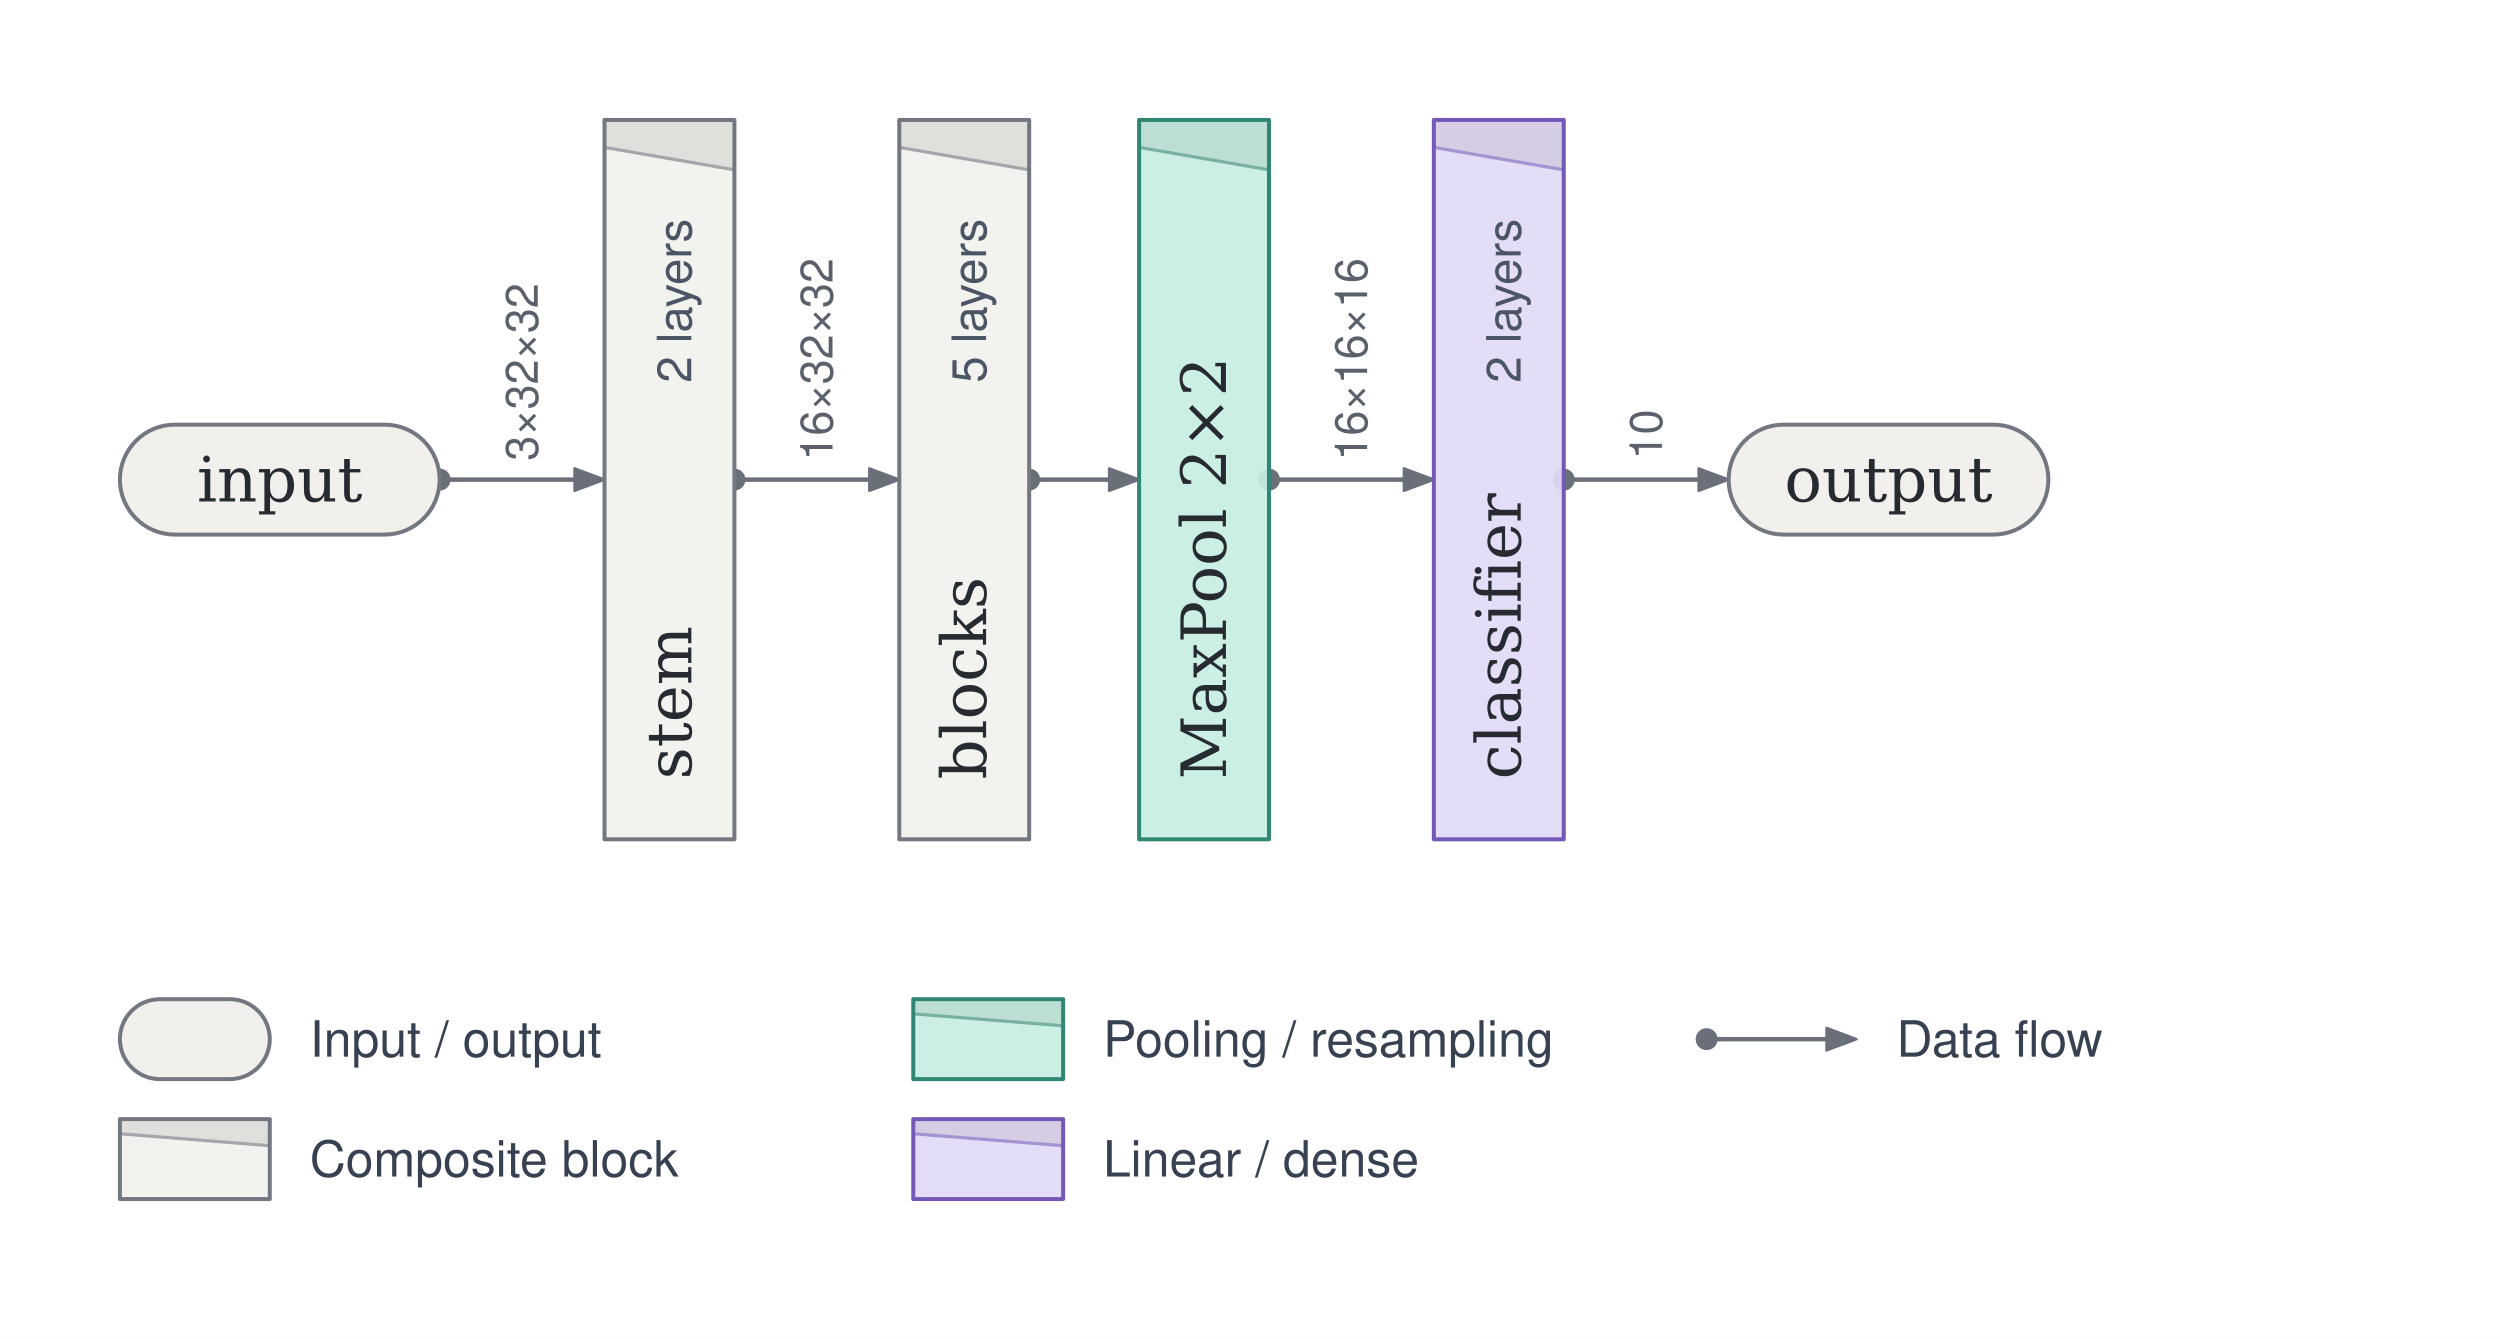
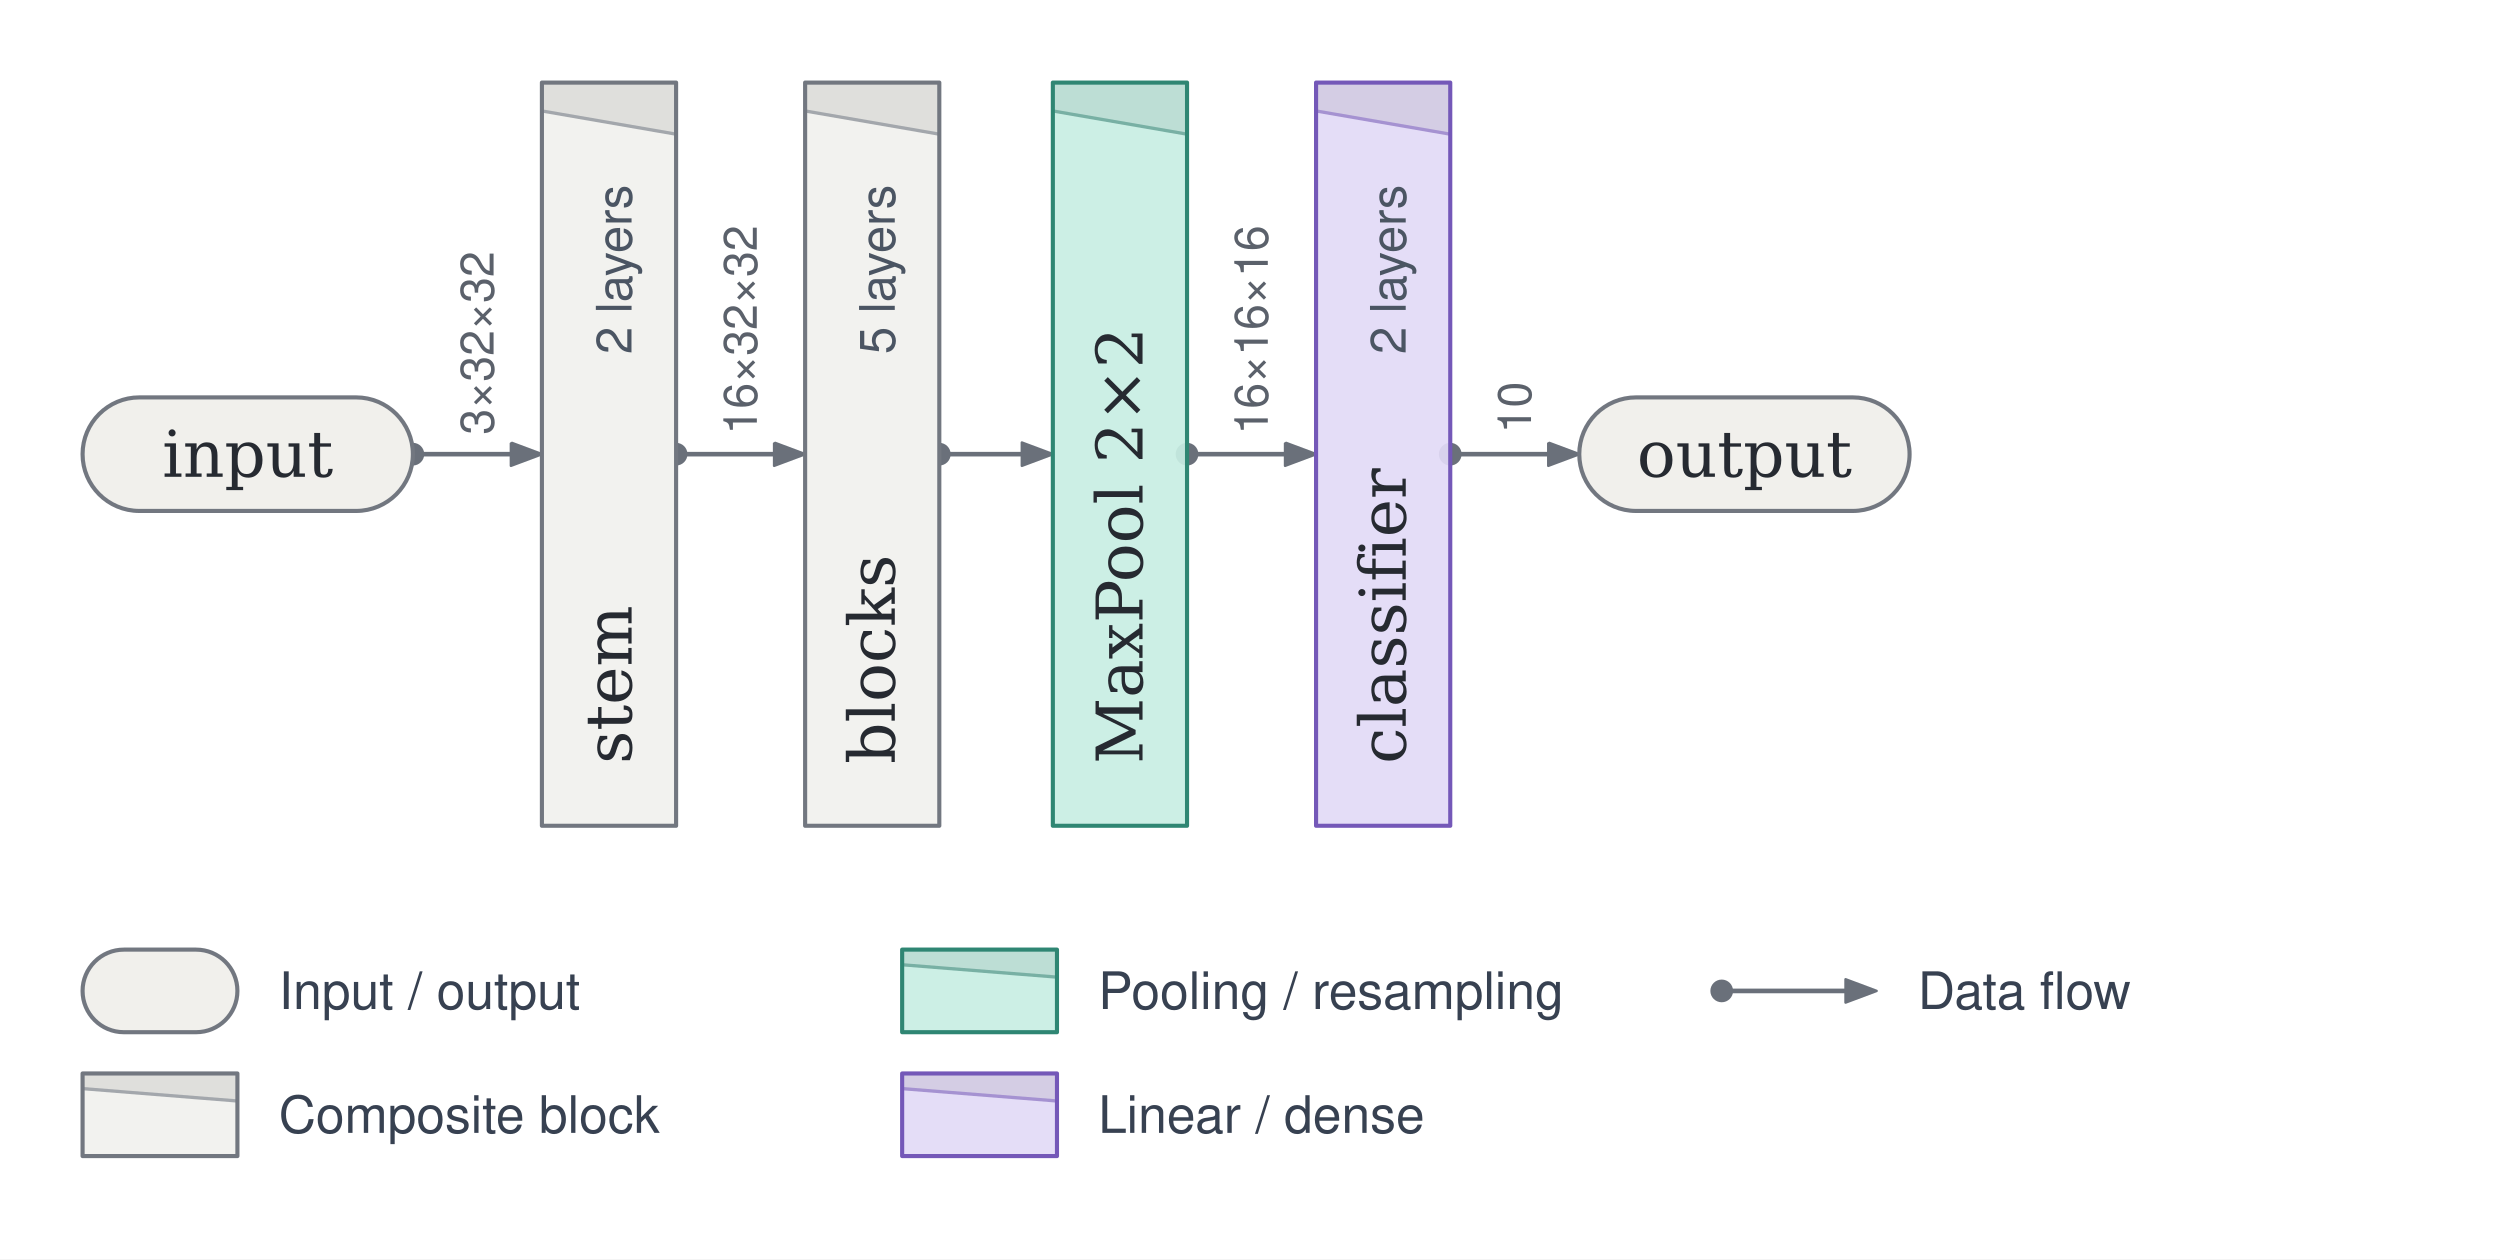
- <svg xmlns="http://www.w3.org/2000/svg" width="500.4" height="268" viewBox="0 0 500.4 268" role="img">
-   <rect x="0" y="0" width="500.4" height="268" fill="#ffffff" />
+ <svg xmlns="http://www.w3.org/2000/svg" width="484.4" height="244" viewBox="0 0 484.4 244" role="img">
+   <rect x="0" y="0" width="484.4" height="244" fill="#ffffff" />
  <g class="tg-groups">
  </g>
  <g class="tg-edges">
    <g class="tg-edge tg-edge-data">
-       <polyline points="88,96 115.6,96" fill="none" stroke="#6a707a" stroke-width="0.9" stroke-linejoin="round" />
-       <polygon points="121,96 115,98.25 115,93.75" fill="#6a707a" stroke="#6a707a" stroke-width="0.5" stroke-linejoin="round" />
-       <circle cx="88" cy="96" r="2.2" fill="#6a707a" />
+       <polyline points="80,88 99.6,88" fill="none" stroke="#6a707a" stroke-width="0.9" stroke-linejoin="round" />
+       <polygon points="105,88 99,90.25 99,85.75" fill="#6a707a" stroke="#6a707a" stroke-width="0.5" stroke-linejoin="round" />
+       <circle cx="80" cy="88" r="2.2" fill="#6a707a" />
    </g>
    <g class="tg-edge tg-edge-data">
-       <polyline points="147,96 174.6,96" fill="none" stroke="#6a707a" stroke-width="0.9" stroke-linejoin="round" />
-       <polygon points="180,96 174,98.25 174,93.75" fill="#6a707a" stroke="#6a707a" stroke-width="0.5" stroke-linejoin="round" />
-       <circle cx="147" cy="96" r="2.2" fill="#6a707a" />
+       <polyline points="131,88 150.6,88" fill="none" stroke="#6a707a" stroke-width="0.9" stroke-linejoin="round" />
+       <polygon points="156,88 150,90.25 150,85.75" fill="#6a707a" stroke="#6a707a" stroke-width="0.5" stroke-linejoin="round" />
+       <circle cx="131" cy="88" r="2.2" fill="#6a707a" />
    </g>
    <g class="tg-edge tg-edge-data">
-       <polyline points="206,96 222.6,96" fill="none" stroke="#6a707a" stroke-width="0.9" stroke-linejoin="round" />
-       <polygon points="228,96 222,98.25 222,93.75" fill="#6a707a" stroke="#6a707a" stroke-width="0.5" stroke-linejoin="round" />
-       <circle cx="206" cy="96" r="2.2" fill="#6a707a" />
+       <polyline points="182,88 198.6,88" fill="none" stroke="#6a707a" stroke-width="0.9" stroke-linejoin="round" />
+       <polygon points="204,88 198,90.25 198,85.75" fill="#6a707a" stroke="#6a707a" stroke-width="0.5" stroke-linejoin="round" />
+       <circle cx="182" cy="88" r="2.2" fill="#6a707a" />
    </g>
    <g class="tg-edge tg-edge-data">
-       <polyline points="254,96 281.6,96" fill="none" stroke="#6a707a" stroke-width="0.9" stroke-linejoin="round" />
-       <polygon points="287,96 281,98.25 281,93.75" fill="#6a707a" stroke="#6a707a" stroke-width="0.5" stroke-linejoin="round" />
-       <circle cx="254" cy="96" r="2.2" fill="#6a707a" />
+       <polyline points="230,88 249.6,88" fill="none" stroke="#6a707a" stroke-width="0.9" stroke-linejoin="round" />
+       <polygon points="255,88 249,90.25 249,85.75" fill="#6a707a" stroke="#6a707a" stroke-width="0.5" stroke-linejoin="round" />
+       <circle cx="230" cy="88" r="2.2" fill="#6a707a" />
    </g>
    <g class="tg-edge tg-edge-data">
-       <polyline points="313,96 340.6,96" fill="none" stroke="#6a707a" stroke-width="0.9" stroke-linejoin="round" />
-       <polygon points="346,96 340,98.25 340,93.75" fill="#6a707a" stroke="#6a707a" stroke-width="0.5" stroke-linejoin="round" />
-       <circle cx="313" cy="96" r="2.2" fill="#6a707a" />
+       <polyline points="281,88 300.6,88" fill="none" stroke="#6a707a" stroke-width="0.9" stroke-linejoin="round" />
+       <polygon points="306,88 300,90.25 300,85.75" fill="#6a707a" stroke="#6a707a" stroke-width="0.5" stroke-linejoin="round" />
+       <circle cx="281" cy="88" r="2.2" fill="#6a707a" />
    </g>
    <g class="tg-edge tg-edge-data">
-       <polyline points="341.6,208 366.2,208" fill="none" stroke="#6a707a" stroke-width="0.9" stroke-linejoin="round" />
-       <polygon points="371.6,208 365.6,210.25 365.6,205.75" fill="#6a707a" stroke="#6a707a" stroke-width="0.5" stroke-linejoin="round" />
-       <circle cx="341.6" cy="208" r="2.2" fill="#6a707a" />
+       <polyline points="333.6,192 358.2,192" fill="none" stroke="#6a707a" stroke-width="0.9" stroke-linejoin="round" />
+       <polygon points="363.6,192 357.6,194.25 357.6,189.75" fill="#6a707a" stroke="#6a707a" stroke-width="0.5" stroke-linejoin="round" />
+       <circle cx="333.6" cy="192" r="2.2" fill="#6a707a" />
    </g>
  </g>
  <g class="tg-nodes">
    <g class="tg-node tg-io" data-id="n0">
-       <rect x="24" y="85" width="64" height="22" rx="11" fill="#f1f0ec" stroke="#727780" stroke-width="0.8" stroke-linejoin="round" />
-       <text x="56" y="100.38" font-family="'Source Serif 4', 'Source Serif Pro', 'Georgia', 'Libertinus Serif', 'DejaVu Serif', serif" font-size="12.5" text-anchor="middle" fill="#262a31">input</text>
+       <rect x="16" y="77" width="64" height="22" rx="11" fill="#f1f0ec" stroke="#727780" stroke-width="0.8" stroke-linejoin="round" />
+       <text x="48" y="92.38" font-family="'Source Serif 4', 'Source Serif Pro', 'Georgia', 'Libertinus Serif', 'DejaVu Serif', serif" font-size="12.5" text-anchor="middle" fill="#262a31">input</text>
    </g>
    <g class="tg-node tg-module" data-id="&lt;stem&gt;">
-       <polygon points="121,29.5 147,34 147,168 121,168" fill="#f2f2ef" />
-       <polygon points="121,24 147,24 147,34 121,29.5" fill="#dfdfdc" />
-       <polyline points="121,29.5 147,34" fill="none" stroke="#a3a7ac" stroke-width="0.64" stroke-linejoin="round" />
-       <rect x="121" y="24" width="26" height="144" fill="none" stroke="#727780" stroke-width="0.8" stroke-linejoin="round" />
-       <text x="134" y="160.38" font-family="'Source Serif 4', 'Source Serif Pro', 'Georgia', 'Libertinus Serif', 'DejaVu Serif', serif" font-size="12.5" transform="rotate(-90 134 156)" fill="#262a31">stem</text>
-       <text x="135.05" y="47.12" font-family="'Avenir Next', 'Helvetica Neue', 'Helvetica', 'Arial', 'DejaVu Sans', sans-serif" font-size="9.5" transform="rotate(-90 135.05 43.8)" text-anchor="end" fill="#4b5563">2 layers</text>
+       <polygon points="105,21.5 131,26 131,160 105,160" fill="#f2f2ef" />
+       <polygon points="105,16 131,16 131,26 105,21.5" fill="#dfdfdc" />
+       <polyline points="105,21.5 131,26" fill="none" stroke="#a3a7ac" stroke-width="0.64" stroke-linejoin="round" />
+       <rect x="105" y="16" width="26" height="144" fill="none" stroke="#727780" stroke-width="0.8" stroke-linejoin="round" />
+       <text x="118" y="152.38" font-family="'Source Serif 4', 'Source Serif Pro', 'Georgia', 'Libertinus Serif', 'DejaVu Serif', serif" font-size="12.5" transform="rotate(-90 118 148)" fill="#262a31">stem</text>
+       <text x="119.05" y="39.12" font-family="'Avenir Next', 'Helvetica Neue', 'Helvetica', 'Arial', 'DejaVu Sans', sans-serif" font-size="9.5" transform="rotate(-90 119.05 35.8)" text-anchor="end" fill="#4b5563">2 layers</text>
    </g>
    <g class="tg-node tg-module" data-id="&lt;blocks&gt;">
-       <polygon points="180,29.5 206,34 206,168 180,168" fill="#f2f2ef" />
-       <polygon points="180,24 206,24 206,34 180,29.5" fill="#dfdfdc" />
-       <polyline points="180,29.5 206,34" fill="none" stroke="#a3a7ac" stroke-width="0.64" stroke-linejoin="round" />
-       <rect x="180" y="24" width="26" height="144" fill="none" stroke="#727780" stroke-width="0.8" stroke-linejoin="round" />
-       <text x="193" y="160.38" font-family="'Source Serif 4', 'Source Serif Pro', 'Georgia', 'Libertinus Serif', 'DejaVu Serif', serif" font-size="12.5" transform="rotate(-90 193 156)" fill="#262a31">blocks</text>
-       <text x="194.05" y="47.12" font-family="'Avenir Next', 'Helvetica Neue', 'Helvetica', 'Arial', 'DejaVu Sans', sans-serif" font-size="9.5" transform="rotate(-90 194.05 43.8)" text-anchor="end" fill="#4b5563">5 layers</text>
+       <polygon points="156,21.5 182,26 182,160 156,160" fill="#f2f2ef" />
+       <polygon points="156,16 182,16 182,26 156,21.5" fill="#dfdfdc" />
+       <polyline points="156,21.5 182,26" fill="none" stroke="#a3a7ac" stroke-width="0.64" stroke-linejoin="round" />
+       <rect x="156" y="16" width="26" height="144" fill="none" stroke="#727780" stroke-width="0.8" stroke-linejoin="round" />
+       <text x="169" y="152.38" font-family="'Source Serif 4', 'Source Serif Pro', 'Georgia', 'Libertinus Serif', 'DejaVu Serif', serif" font-size="12.5" transform="rotate(-90 169 148)" fill="#262a31">blocks</text>
+       <text x="170.05" y="39.12" font-family="'Avenir Next', 'Helvetica Neue', 'Helvetica', 'Arial', 'DejaVu Sans', sans-serif" font-size="9.5" transform="rotate(-90 170.05 35.8)" text-anchor="end" fill="#4b5563">5 layers</text>
    </g>
    <g class="tg-node tg-resample" data-id="n18">
-       <polygon points="228,29.5 254,34 254,168 228,168" fill="#c8eee3" fill-opacity="0.92" />
-       <polygon points="228,24 254,24 254,34 228,29.5" fill="#b8dbd1" fill-opacity="0.92" />
-       <polyline points="228,29.5 254,34" fill="none" stroke="#78b0a4" stroke-width="0.64" stroke-linejoin="round" />
-       <rect x="228" y="24" width="26" height="144" fill="none" stroke="#2f8673" stroke-width="0.8" stroke-linejoin="round" />
-       <text x="241" y="160.38" font-family="'Source Serif 4', 'Source Serif Pro', 'Georgia', 'Libertinus Serif', 'DejaVu Serif', serif" font-size="12.5" transform="rotate(-90 241 156)" fill="#262a31">MaxPool 2×2</text>
+       <polygon points="204,21.5 230,26 230,160 204,160" fill="#c8eee3" fill-opacity="0.92" />
+       <polygon points="204,16 230,16 230,26 204,21.5" fill="#b8dbd1" fill-opacity="0.92" />
+       <polyline points="204,21.5 230,26" fill="none" stroke="#78b0a4" stroke-width="0.64" stroke-linejoin="round" />
+       <rect x="204" y="16" width="26" height="144" fill="none" stroke="#2f8673" stroke-width="0.8" stroke-linejoin="round" />
+       <text x="217" y="152.38" font-family="'Source Serif 4', 'Source Serif Pro', 'Georgia', 'Libertinus Serif', 'DejaVu Serif', serif" font-size="12.5" transform="rotate(-90 217 148)" fill="#262a31">MaxPool 2×2</text>
    </g>
    <g class="tg-node tg-linear" data-id="&lt;classifier&gt;">
-       <polygon points="287,29.5 313,34 313,168 287,168" fill="#e2daf6" fill-opacity="0.92" />
-       <polygon points="287,24 313,24 313,34 287,29.5" fill="#d0c9e2" fill-opacity="0.92" />
-       <polyline points="287,29.5 313,34" fill="none" stroke="#a592d1" stroke-width="0.64" stroke-linejoin="round" />
-       <rect x="287" y="24" width="26" height="144" fill="none" stroke="#7458b8" stroke-width="0.8" stroke-linejoin="round" />
-       <text x="300" y="160.38" font-family="'Source Serif 4', 'Source Serif Pro', 'Georgia', 'Libertinus Serif', 'DejaVu Serif', serif" font-size="12.5" transform="rotate(-90 300 156)" fill="#262a31">classifier</text>
-       <text x="301.05" y="47.12" font-family="'Avenir Next', 'Helvetica Neue', 'Helvetica', 'Arial', 'DejaVu Sans', sans-serif" font-size="9.5" transform="rotate(-90 301.05 43.8)" text-anchor="end" fill="#4b5563">2 layers</text>
+       <polygon points="255,21.5 281,26 281,160 255,160" fill="#e2daf6" fill-opacity="0.92" />
+       <polygon points="255,16 281,16 281,26 255,21.5" fill="#d0c9e2" fill-opacity="0.92" />
+       <polyline points="255,21.5 281,26" fill="none" stroke="#a592d1" stroke-width="0.64" stroke-linejoin="round" />
+       <rect x="255" y="16" width="26" height="144" fill="none" stroke="#7458b8" stroke-width="0.8" stroke-linejoin="round" />
+       <text x="268" y="152.38" font-family="'Source Serif 4', 'Source Serif Pro', 'Georgia', 'Libertinus Serif', 'DejaVu Serif', serif" font-size="12.5" transform="rotate(-90 268 148)" fill="#262a31">classifier</text>
+       <text x="269.05" y="39.12" font-family="'Avenir Next', 'Helvetica Neue', 'Helvetica', 'Arial', 'DejaVu Sans', sans-serif" font-size="9.5" transform="rotate(-90 269.05 35.8)" text-anchor="end" fill="#4b5563">2 layers</text>
    </g>
    <g class="tg-node tg-io" data-id="n22">
-       <rect x="346" y="85" width="64" height="22" rx="11" fill="#f1f0ec" stroke="#727780" stroke-width="0.8" stroke-linejoin="round" />
-       <text x="378" y="100.38" font-family="'Source Serif 4', 'Source Serif Pro', 'Georgia', 'Libertinus Serif', 'DejaVu Serif', serif" font-size="12.5" text-anchor="middle" fill="#262a31">output</text>
+       <rect x="306" y="77" width="64" height="22" rx="11" fill="#f1f0ec" stroke="#727780" stroke-width="0.8" stroke-linejoin="round" />
+       <text x="338" y="92.38" font-family="'Source Serif 4', 'Source Serif Pro', 'Georgia', 'Libertinus Serif', 'DejaVu Serif', serif" font-size="12.5" text-anchor="middle" fill="#262a31">output</text>
    </g>
    <g class="tg-node tg-io" data-id="legend:0:io">
-       <rect x="24" y="200" width="30" height="16" rx="8" fill="#f1f0ec" stroke="#727780" stroke-width="0.8" stroke-linejoin="round" />
+       <rect x="16" y="184" width="30" height="16" rx="8" fill="#f1f0ec" stroke="#727780" stroke-width="0.8" stroke-linejoin="round" />
    </g>
    <g class="tg-node tg-module" data-id="legend:1:module">
-       <polygon points="24,226.93 54,229.33 54,240 24,240" fill="#f2f2ef" />
-       <polygon points="24,224 54,224 54,229.33 24,226.93" fill="#dfdfdc" />
-       <polyline points="24,226.93 54,229.33" fill="none" stroke="#a3a7ac" stroke-width="0.64" stroke-linejoin="round" />
-       <rect x="24" y="224" width="30" height="16" fill="none" stroke="#727780" stroke-width="0.8" stroke-linejoin="round" />
+       <polygon points="16,210.93 46,213.33 46,224 16,224" fill="#f2f2ef" />
+       <polygon points="16,208 46,208 46,213.33 16,210.93" fill="#dfdfdc" />
+       <polyline points="16,210.93 46,213.33" fill="none" stroke="#a3a7ac" stroke-width="0.64" stroke-linejoin="round" />
+       <rect x="16" y="208" width="30" height="16" fill="none" stroke="#727780" stroke-width="0.8" stroke-linejoin="round" />
    </g>
    <g class="tg-node tg-resample" data-id="legend:2:resample">
-       <polygon points="182.8,202.93 212.8,205.33 212.8,216 182.8,216" fill="#c8eee3" fill-opacity="0.92" />
-       <polygon points="182.8,200 212.8,200 212.8,205.33 182.8,202.93" fill="#b8dbd1" fill-opacity="0.92" />
-       <polyline points="182.8,202.93 212.8,205.33" fill="none" stroke="#78b0a4" stroke-width="0.64" stroke-linejoin="round" />
-       <rect x="182.8" y="200" width="30" height="16" fill="none" stroke="#2f8673" stroke-width="0.8" stroke-linejoin="round" />
+       <polygon points="174.8,186.93 204.8,189.33 204.8,200 174.8,200" fill="#c8eee3" fill-opacity="0.92" />
+       <polygon points="174.8,184 204.8,184 204.8,189.33 174.8,186.93" fill="#b8dbd1" fill-opacity="0.92" />
+       <polyline points="174.8,186.93 204.8,189.33" fill="none" stroke="#78b0a4" stroke-width="0.64" stroke-linejoin="round" />
+       <rect x="174.8" y="184" width="30" height="16" fill="none" stroke="#2f8673" stroke-width="0.8" stroke-linejoin="round" />
    </g>
    <g class="tg-node tg-linear" data-id="legend:3:linear">
-       <polygon points="182.8,226.93 212.8,229.33 212.8,240 182.8,240" fill="#e2daf6" fill-opacity="0.92" />
-       <polygon points="182.8,224 212.8,224 212.8,229.33 182.8,226.93" fill="#d0c9e2" fill-opacity="0.92" />
-       <polyline points="182.8,226.93 212.8,229.33" fill="none" stroke="#a592d1" stroke-width="0.64" stroke-linejoin="round" />
-       <rect x="182.8" y="224" width="30" height="16" fill="none" stroke="#7458b8" stroke-width="0.8" stroke-linejoin="round" />
+       <polygon points="174.8,210.93 204.8,213.33 204.8,224 174.8,224" fill="#e2daf6" fill-opacity="0.92" />
+       <polygon points="174.8,208 204.8,208 204.8,213.33 174.8,210.93" fill="#d0c9e2" fill-opacity="0.92" />
+       <polyline points="174.8,210.93 204.8,213.33" fill="none" stroke="#a592d1" stroke-width="0.64" stroke-linejoin="round" />
+       <rect x="174.8" y="208" width="30" height="16" fill="none" stroke="#7458b8" stroke-width="0.8" stroke-linejoin="round" />
    </g>
  </g>
  <g class="tg-labels">
-     <rect x="97.1" y="54.9" width="14.8" height="39.1" rx="2" fill="#ffffff" />
-     <text x="104.5" y="77.6" font-family="'Avenir Next', 'Helvetica Neue', 'Helvetica', 'Arial', 'DejaVu Sans', sans-serif" font-size="9" transform="rotate(-90 104.5 74.45)" text-anchor="middle" fill="#5b616b">3×32×32</text>
-     <rect x="156.1" y="49.86" width="14.8" height="44.14" rx="2" fill="#ffffff" />
-     <text x="163.5" y="75.08" font-family="'Avenir Next', 'Helvetica Neue', 'Helvetica', 'Arial', 'DejaVu Sans', sans-serif" font-size="9" transform="rotate(-90 163.5 71.93)" text-anchor="middle" fill="#5b616b">16×32×32</text>
-     <rect x="263.1" y="49.86" width="14.8" height="44.14" rx="2" fill="#ffffff" />
-     <text x="270.5" y="75.08" font-family="'Avenir Next', 'Helvetica Neue', 'Helvetica', 'Arial', 'DejaVu Sans', sans-serif" font-size="9" transform="rotate(-90 270.5 71.93)" text-anchor="middle" fill="#5b616b">16×16×16</text>
-     <rect x="322.1" y="79.92" width="14.8" height="14.08" rx="2" fill="#ffffff" />
-     <text x="329.5" y="90.11" font-family="'Avenir Next', 'Helvetica Neue', 'Helvetica', 'Arial', 'DejaVu Sans', sans-serif" font-size="9" transform="rotate(-90 329.5 86.96)" text-anchor="middle" fill="#5b616b">10</text>
-     <text x="62" y="211.5" font-family="'Avenir Next', 'Helvetica Neue', 'Helvetica', 'Arial', 'DejaVu Sans', sans-serif" font-size="10" fill="#374151">Input / output</text>
-     <text x="62" y="235.5" font-family="'Avenir Next', 'Helvetica Neue', 'Helvetica', 'Arial', 'DejaVu Sans', sans-serif" font-size="10" fill="#374151">Composite block</text>
-     <text x="220.8" y="211.5" font-family="'Avenir Next', 'Helvetica Neue', 'Helvetica', 'Arial', 'DejaVu Sans', sans-serif" font-size="10" fill="#374151">Pooling / resampling</text>
-     <text x="220.8" y="235.5" font-family="'Avenir Next', 'Helvetica Neue', 'Helvetica', 'Arial', 'DejaVu Sans', sans-serif" font-size="10" fill="#374151">Linear / dense</text>
-     <text x="379.6" y="211.5" font-family="'Avenir Next', 'Helvetica Neue', 'Helvetica', 'Arial', 'DejaVu Sans', sans-serif" font-size="10" fill="#374151">Data flow</text>
+     <rect x="85.1" y="46.9" width="14.8" height="39.1" rx="2" fill="#ffffff" />
+     <text x="92.5" y="69.6" font-family="'Avenir Next', 'Helvetica Neue', 'Helvetica', 'Arial', 'DejaVu Sans', sans-serif" font-size="9" transform="rotate(-90 92.5 66.45)" text-anchor="middle" fill="#5b616b">3×32×32</text>
+     <rect x="136.1" y="41.86" width="14.8" height="44.14" rx="2" fill="#ffffff" />
+     <text x="143.5" y="67.08" font-family="'Avenir Next', 'Helvetica Neue', 'Helvetica', 'Arial', 'DejaVu Sans', sans-serif" font-size="9" transform="rotate(-90 143.5 63.93)" text-anchor="middle" fill="#5b616b">16×32×32</text>
+     <rect x="235.1" y="41.86" width="14.8" height="44.14" rx="2" fill="#ffffff" />
+     <text x="242.5" y="67.08" font-family="'Avenir Next', 'Helvetica Neue', 'Helvetica', 'Arial', 'DejaVu Sans', sans-serif" font-size="9" transform="rotate(-90 242.5 63.93)" text-anchor="middle" fill="#5b616b">16×16×16</text>
+     <rect x="286.1" y="71.92" width="14.8" height="14.08" rx="2" fill="#ffffff" />
+     <text x="293.5" y="82.11" font-family="'Avenir Next', 'Helvetica Neue', 'Helvetica', 'Arial', 'DejaVu Sans', sans-serif" font-size="9" transform="rotate(-90 293.5 78.96)" text-anchor="middle" fill="#5b616b">10</text>
+     <text x="54" y="195.5" font-family="'Avenir Next', 'Helvetica Neue', 'Helvetica', 'Arial', 'DejaVu Sans', sans-serif" font-size="10" fill="#374151">Input / output</text>
+     <text x="54" y="219.5" font-family="'Avenir Next', 'Helvetica Neue', 'Helvetica', 'Arial', 'DejaVu Sans', sans-serif" font-size="10" fill="#374151">Composite block</text>
+     <text x="212.8" y="195.5" font-family="'Avenir Next', 'Helvetica Neue', 'Helvetica', 'Arial', 'DejaVu Sans', sans-serif" font-size="10" fill="#374151">Pooling / resampling</text>
+     <text x="212.8" y="219.5" font-family="'Avenir Next', 'Helvetica Neue', 'Helvetica', 'Arial', 'DejaVu Sans', sans-serif" font-size="10" fill="#374151">Linear / dense</text>
+     <text x="371.6" y="195.5" font-family="'Avenir Next', 'Helvetica Neue', 'Helvetica', 'Arial', 'DejaVu Sans', sans-serif" font-size="10" fill="#374151">Data flow</text>
  </g>
</svg>
